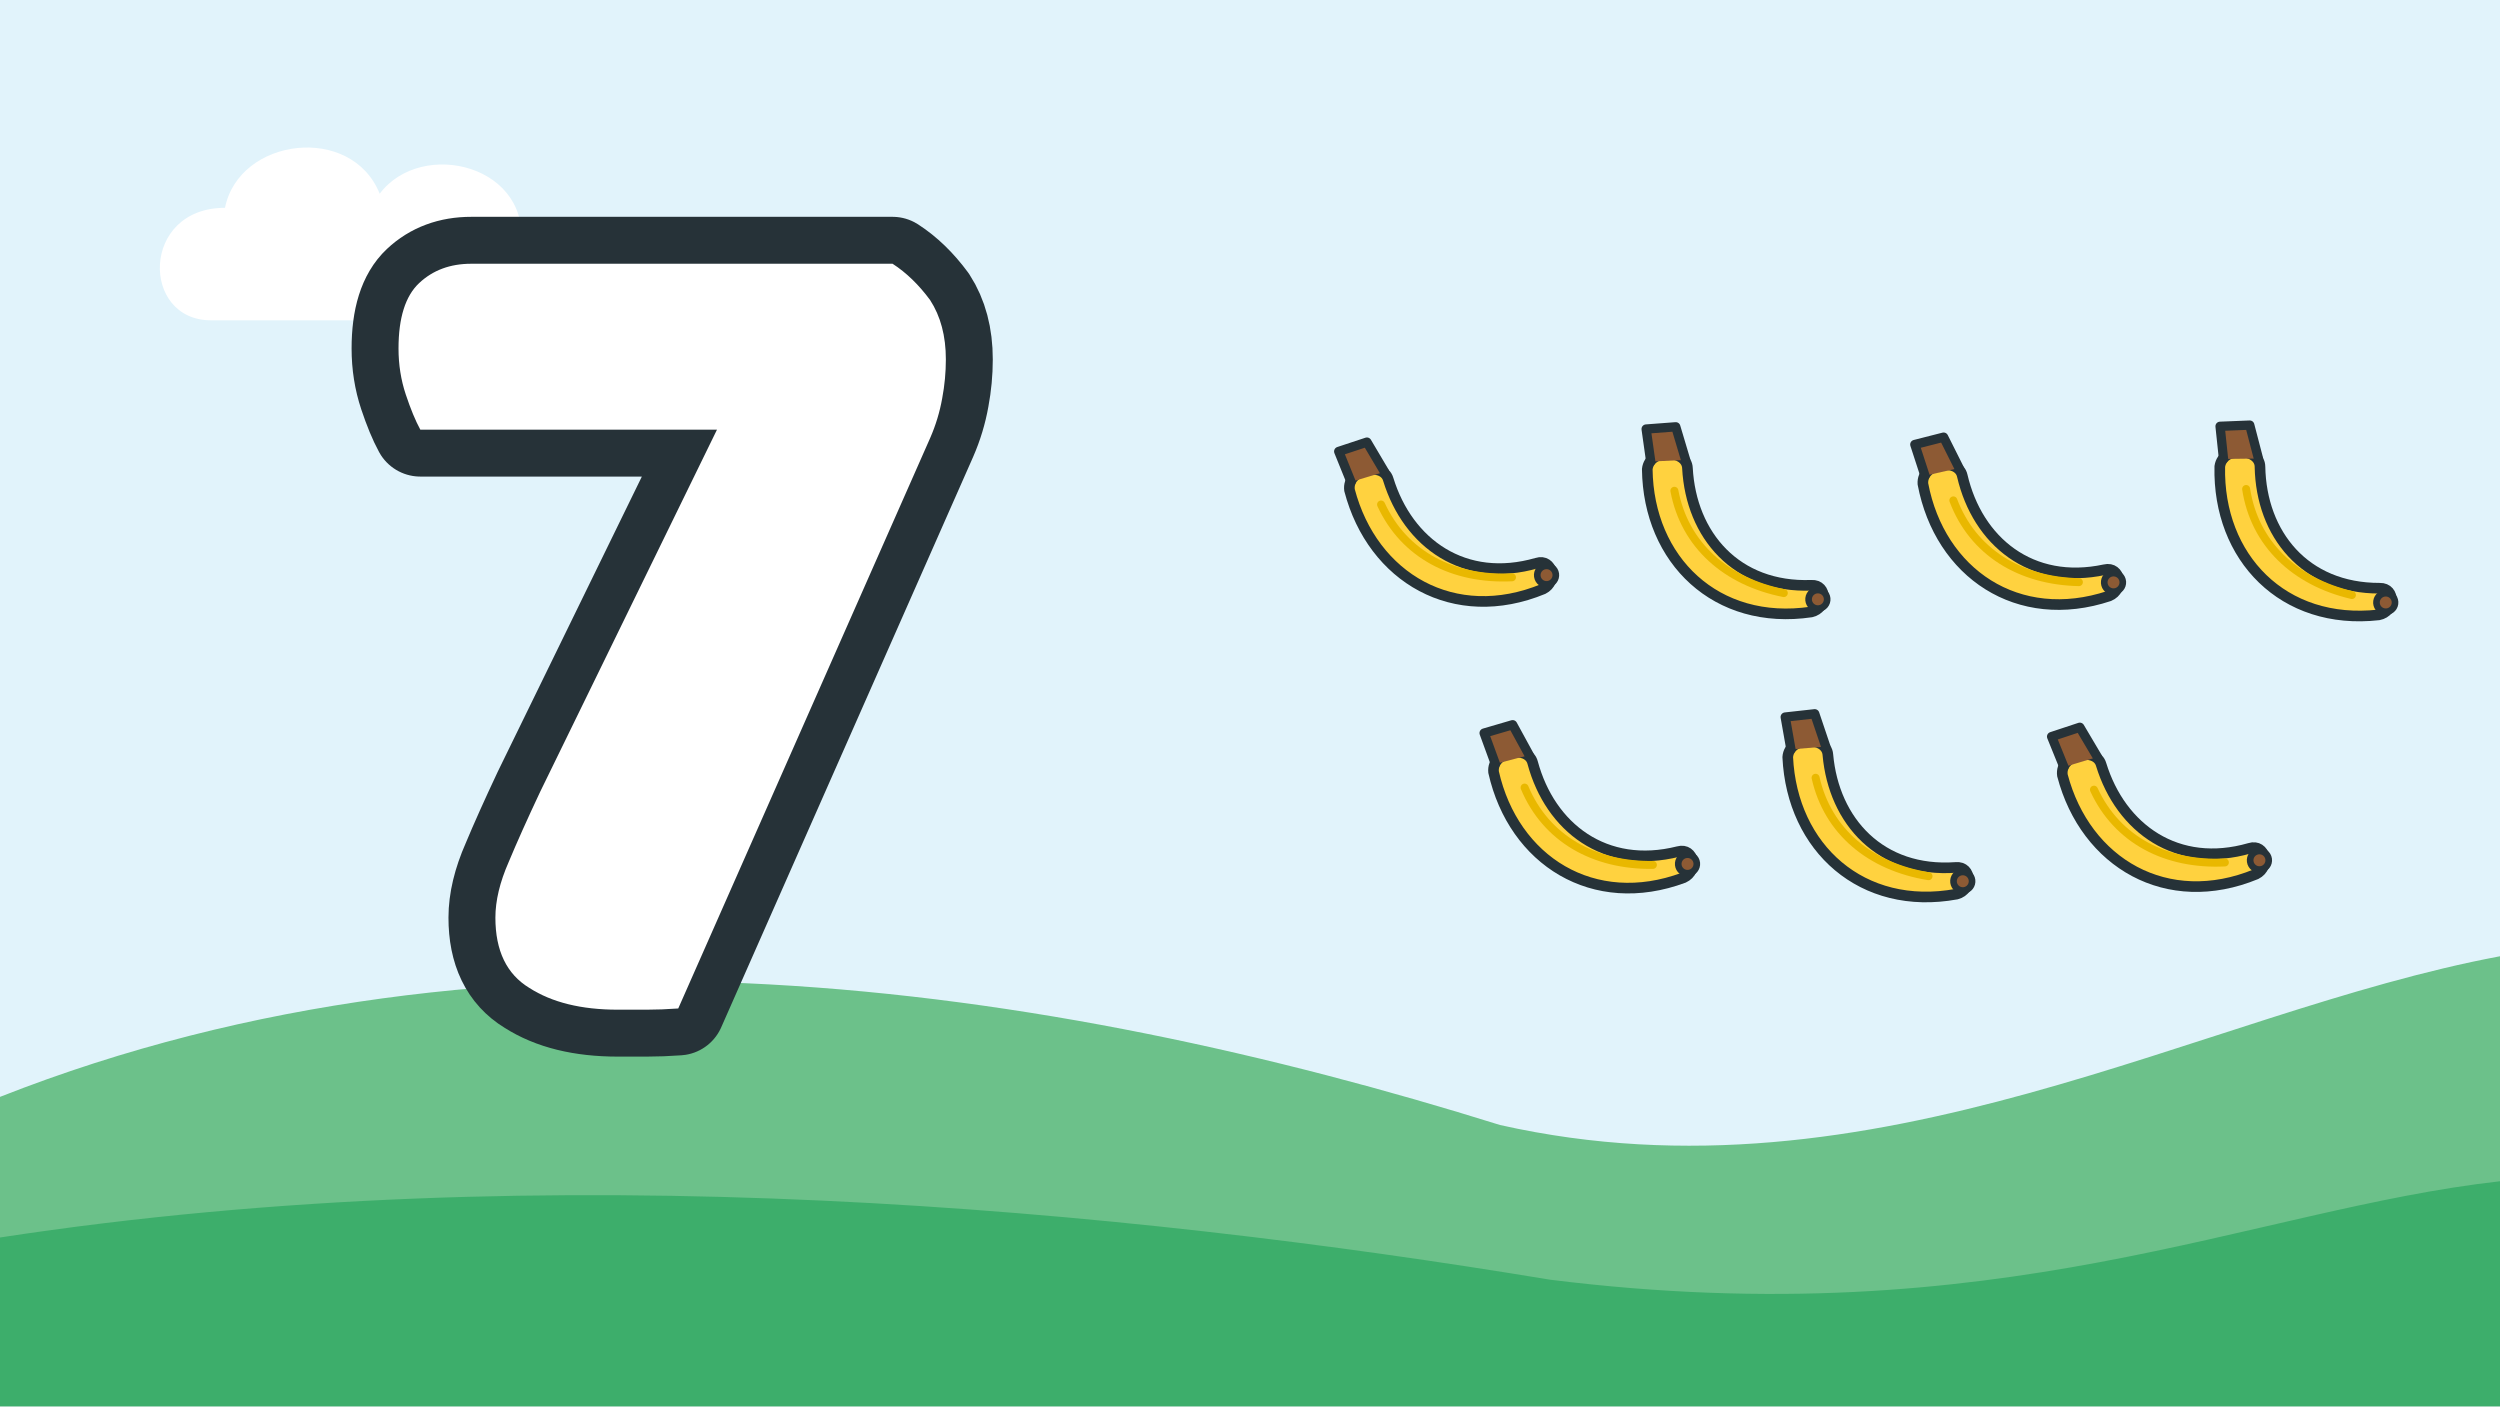
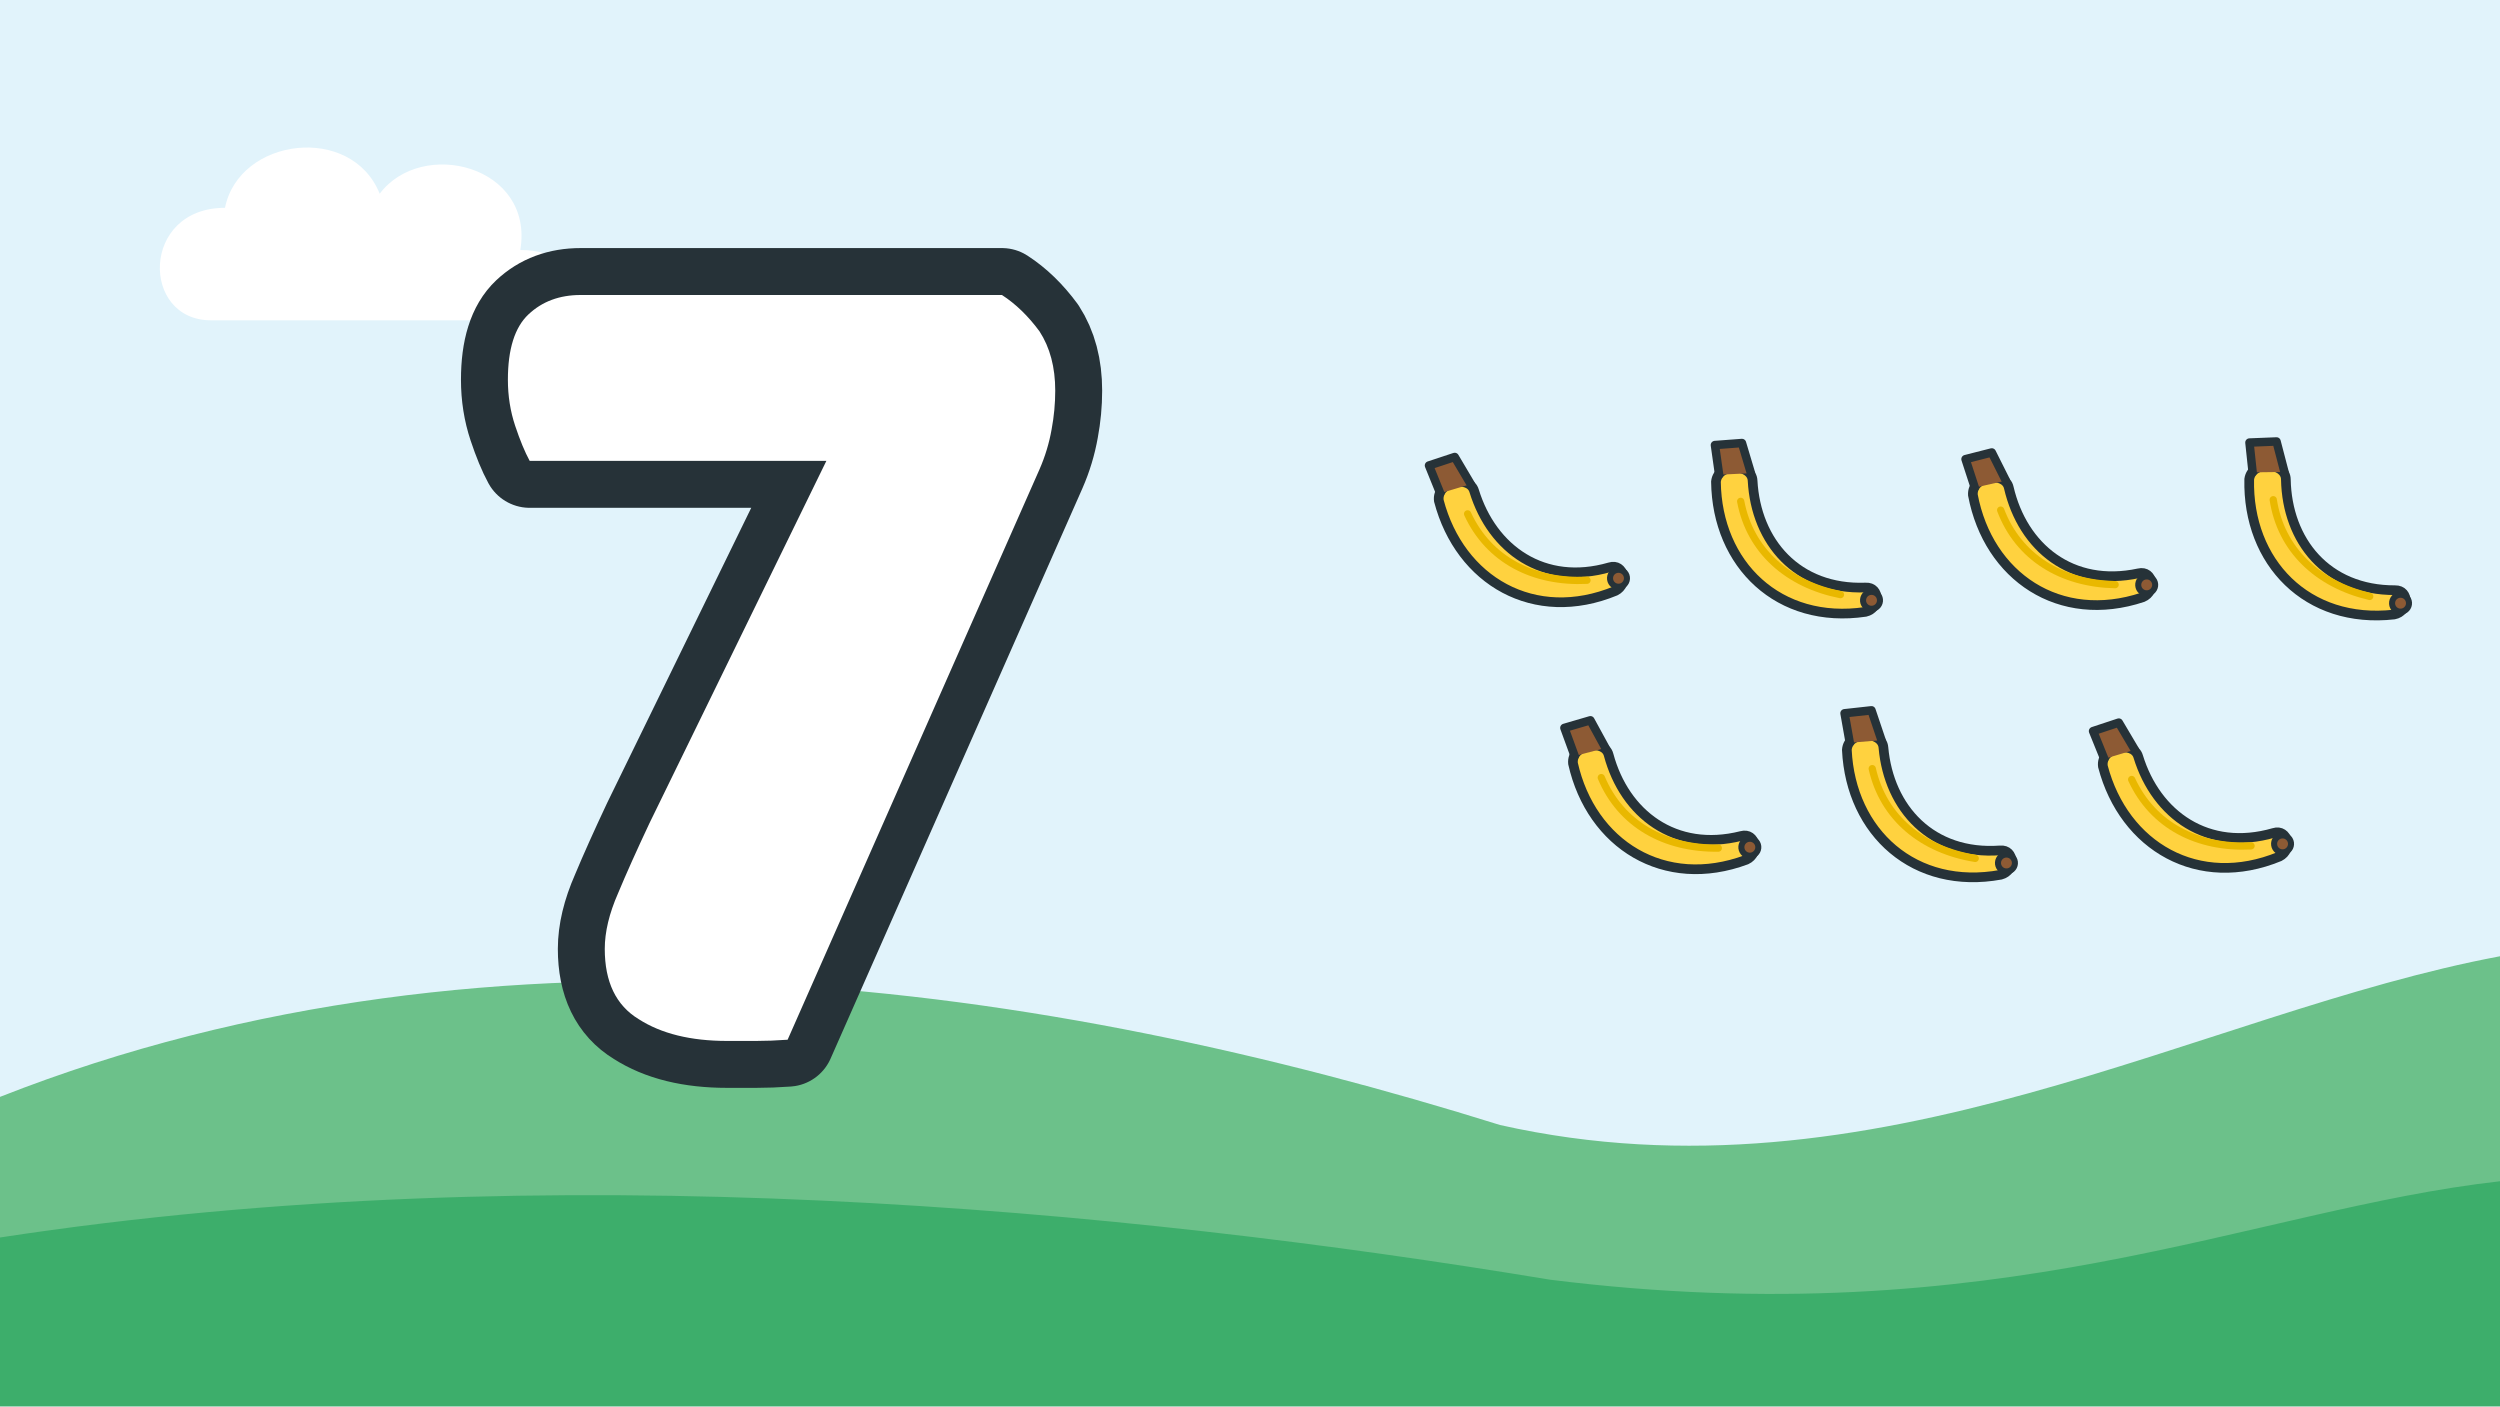
<svg xmlns="http://www.w3.org/2000/svg" viewBox="0 0 320 180" width="320" height="180">
  <defs>
    <g id="banana" stroke="#263238" stroke-linejoin="round" stroke-linecap="round">
      <path d="M18 30C22 64 50 86 85 77C91 75 90 66 84 67C56 71 37 53 33 28C32 21 18 22 18 30Z" fill="#FFD23F" stroke-width="4" />
      <path d="M29 37C35 57 52 69 74 71" fill="none" stroke="#E9B800" stroke-width="3" />
      <path d="M19 27L16 15L27 13L32 25" fill="#8D5A34" stroke-width="3.5" />
      <circle cx="87" cy="72" r="3.5" fill="#8D5A34" stroke-width="2.5" />
    </g>
  </defs>
  <rect width="320" height="180" fill="#E1F3FB" />
  <path transform="translate(18 14) scale(0.9)" d="M10 30C0 30 0 14 12 14C14 4 30 2 34 12C40 4 56 8 54 20C64 20 64 30 56 30Z" fill="#FFFFFF" />
  <path d="M0 140.4C64 115.2 134.4 126 192 144C240 154.8 281.6 129.6 320 122.4V180H0Z" fill="#6CC18A" />
  <path d="M0 158.4C70.4 147.6 144 154.8 198.4 163.8C256 171 288 154.8 320 151.2V180H0Z" fill="#3DAE6B" />
-   <g transform="translate(47.91 128) scale(1.55)" fill="#FFFFFF" stroke="#263238" stroke-width="7.75" stroke-linejoin="round" paint-order="stroke">
+   <g transform="translate(61.91 132) scale(1.55)" fill="#FFFFFF" stroke="#263238" stroke-width="7.75" stroke-linejoin="round" paint-order="stroke">
    <path transform="translate(0 0)" d="M8-60.8L8-60.8L42.8-60.8Q44.5-59.7 45.9-57.8Q47.2-55.8 47.2-52.9L47.2-52.9Q47.2-51.3 46.9-49.7Q46.6-48 45.9-46.4L45.9-46.4L25.1 0.7Q23.7 0.8 22.5 0.8Q21.2 0.8 20.1 0.8L20.1 0.8Q15.6 0.8 12.8-1.0Q10-2.7 10-6.8L10-6.8Q10-8.9 11.1-11.4Q12.1-13.8 13.7-17.2L13.7-17.2L28.3-47.1L3.8-47.1Q3.2-48.2 2.6-50Q2-51.8 2-53.8L2-53.8Q2-57.6 3.7-59.2Q5.4-60.8 8-60.8Z" />
  </g>
-   <use href="#banana" transform="translate(167.46 50.96) scale(0.34) rotate(-8 50 50)" />
-   <use href="#banana" transform="translate(203.96 50.96) scale(0.34) rotate(6 50 50)" />
-   <use href="#banana" transform="translate(240.46 50.96) scale(0.34) rotate(-4 50 50)" />
-   <use href="#banana" transform="translate(276.96 50.96) scale(0.34) rotate(8 50 50)" />
-   <use href="#banana" transform="translate(185.71 87.46) scale(0.34) rotate(-6 50 50)" />
-   <use href="#banana" transform="translate(222.21 87.46) scale(0.34) rotate(4 50 50)" />
-   <use href="#banana" transform="translate(258.71 87.46) scale(0.34) rotate(-8 50 50)" />
+   <use href="#banana" transform="translate(179.36 53.36) scale(0.31) rotate(-8 50 50)" />
+   <use href="#banana" transform="translate(213.36 53.36) scale(0.31) rotate(6 50 50)" />
+   <use href="#banana" transform="translate(247.36 53.36) scale(0.31) rotate(-4 50 50)" />
+   <use href="#banana" transform="translate(281.36 53.36) scale(0.31) rotate(8 50 50)" />
+   <use href="#banana" transform="translate(196.36 87.36) scale(0.31) rotate(-6 50 50)" />
+   <use href="#banana" transform="translate(230.36 87.36) scale(0.31) rotate(4 50 50)" />
+   <use href="#banana" transform="translate(264.36 87.36) scale(0.31) rotate(-8 50 50)" />
</svg>
